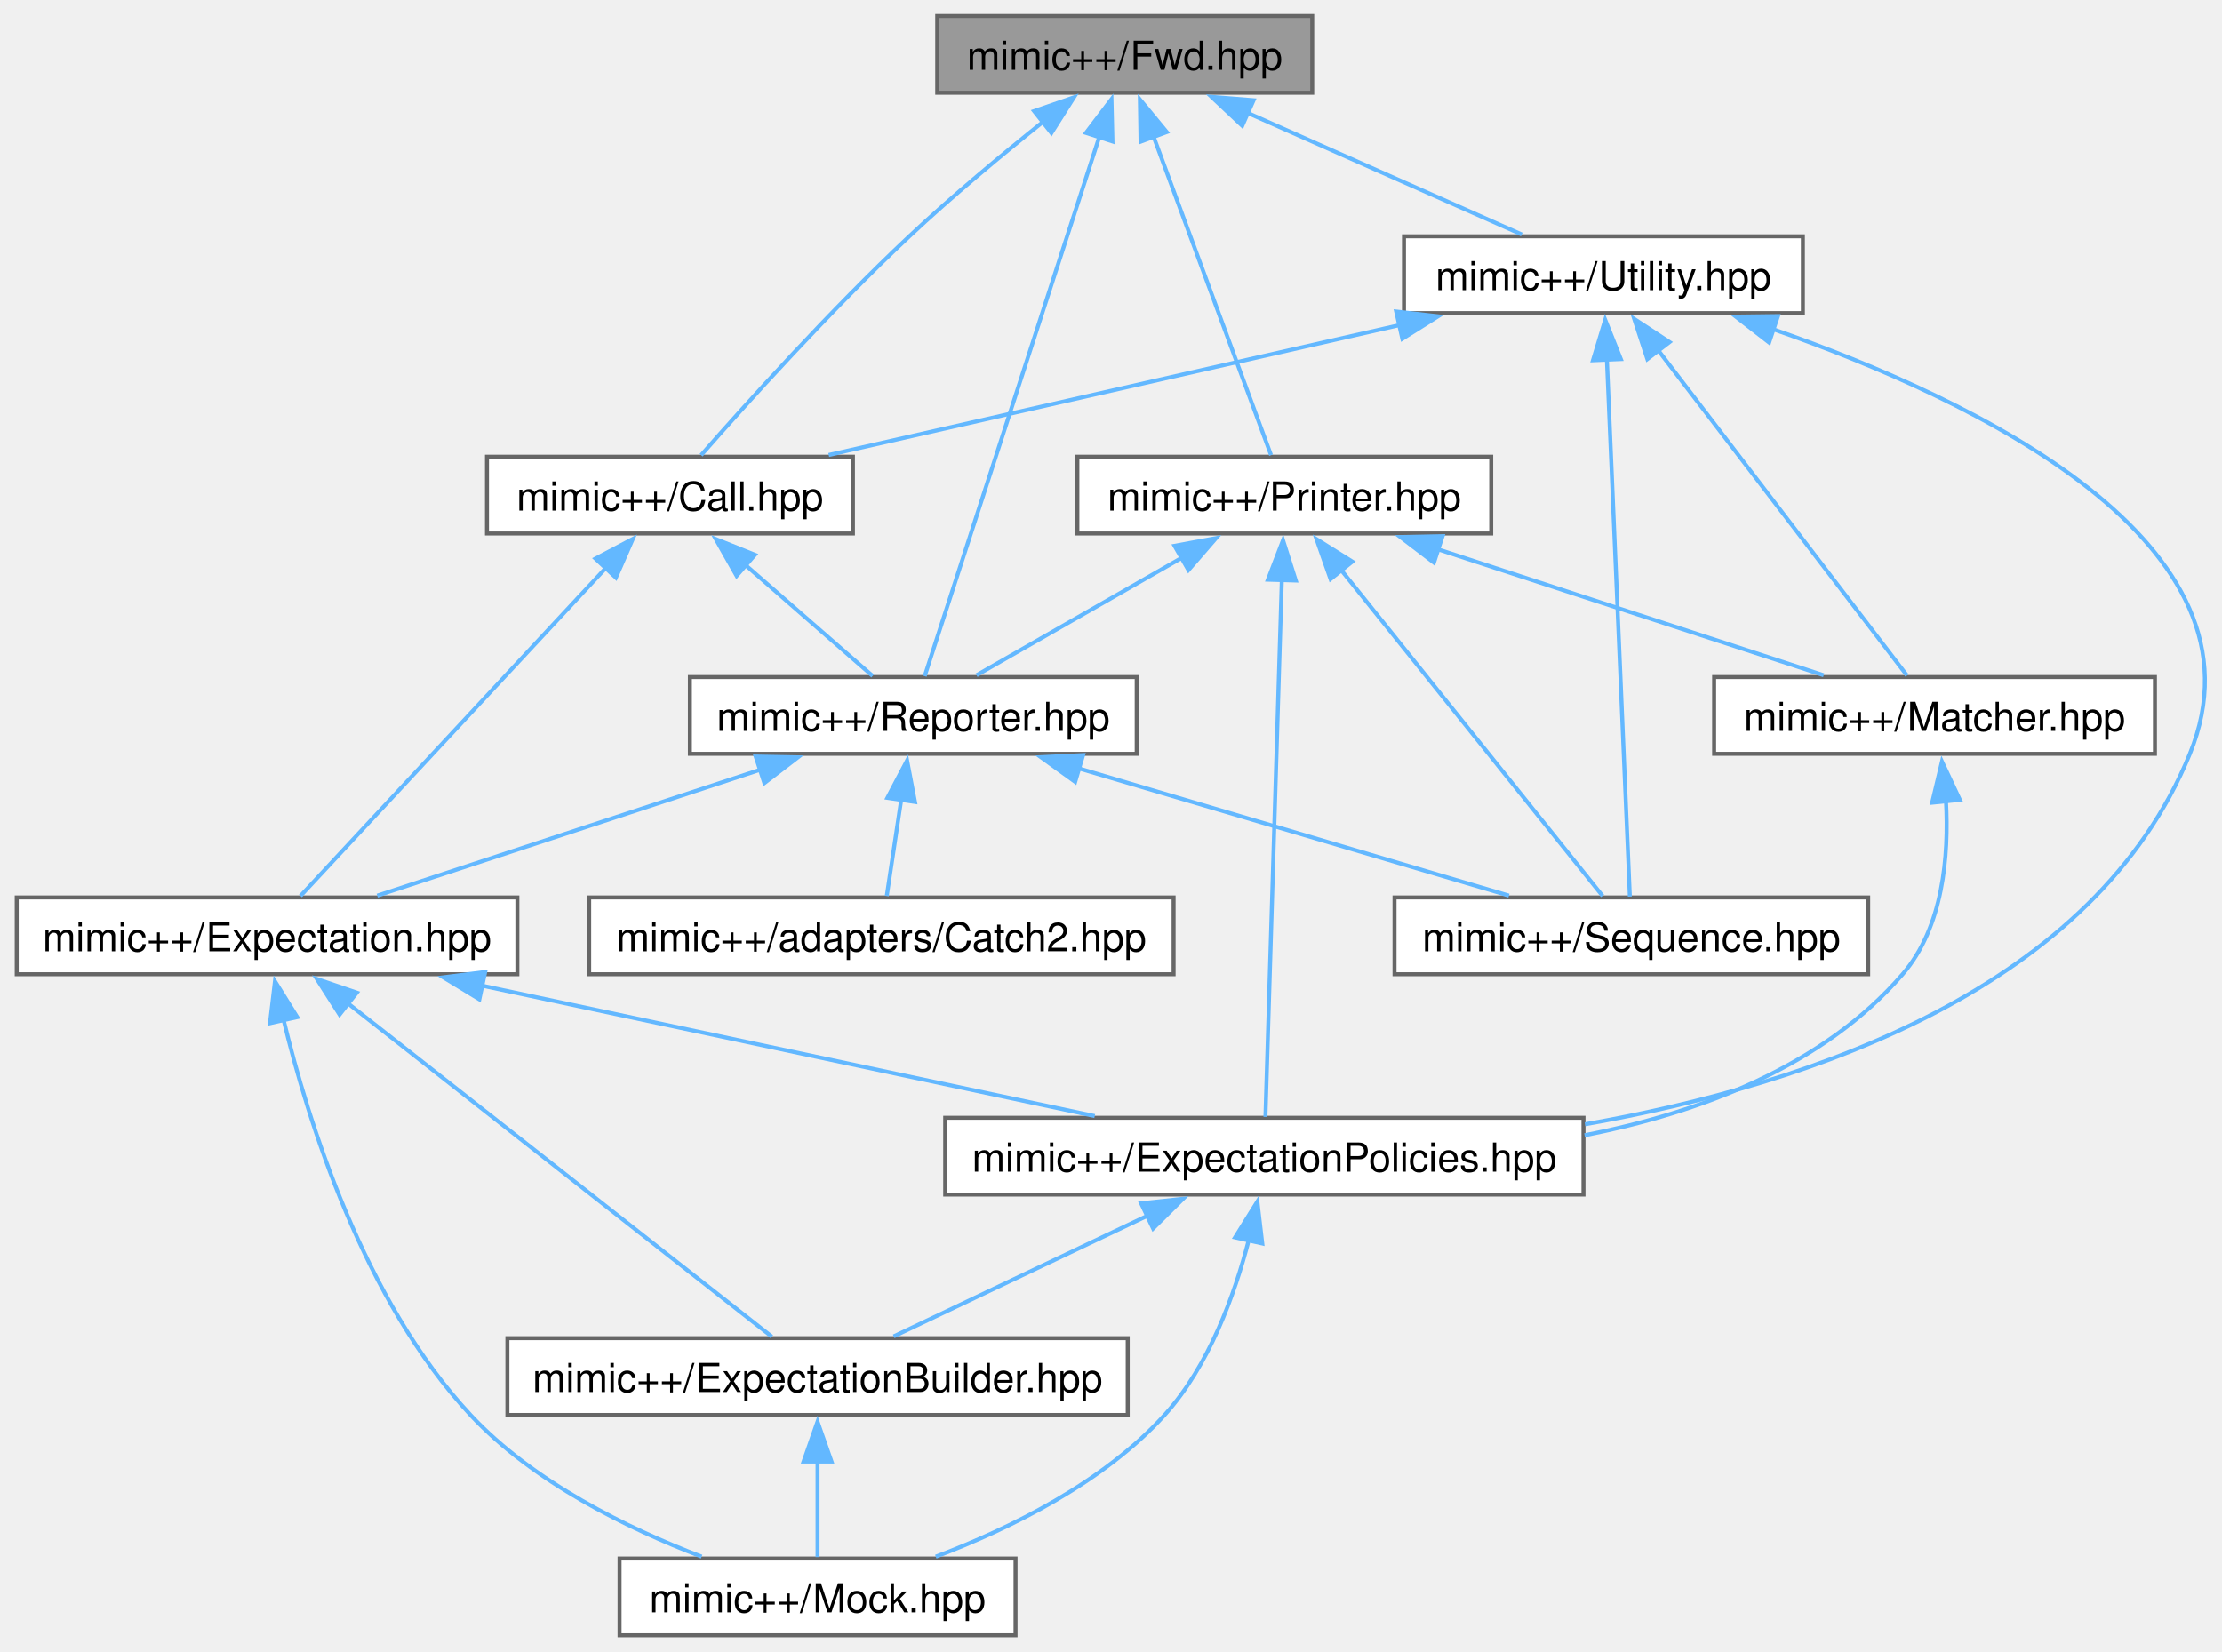
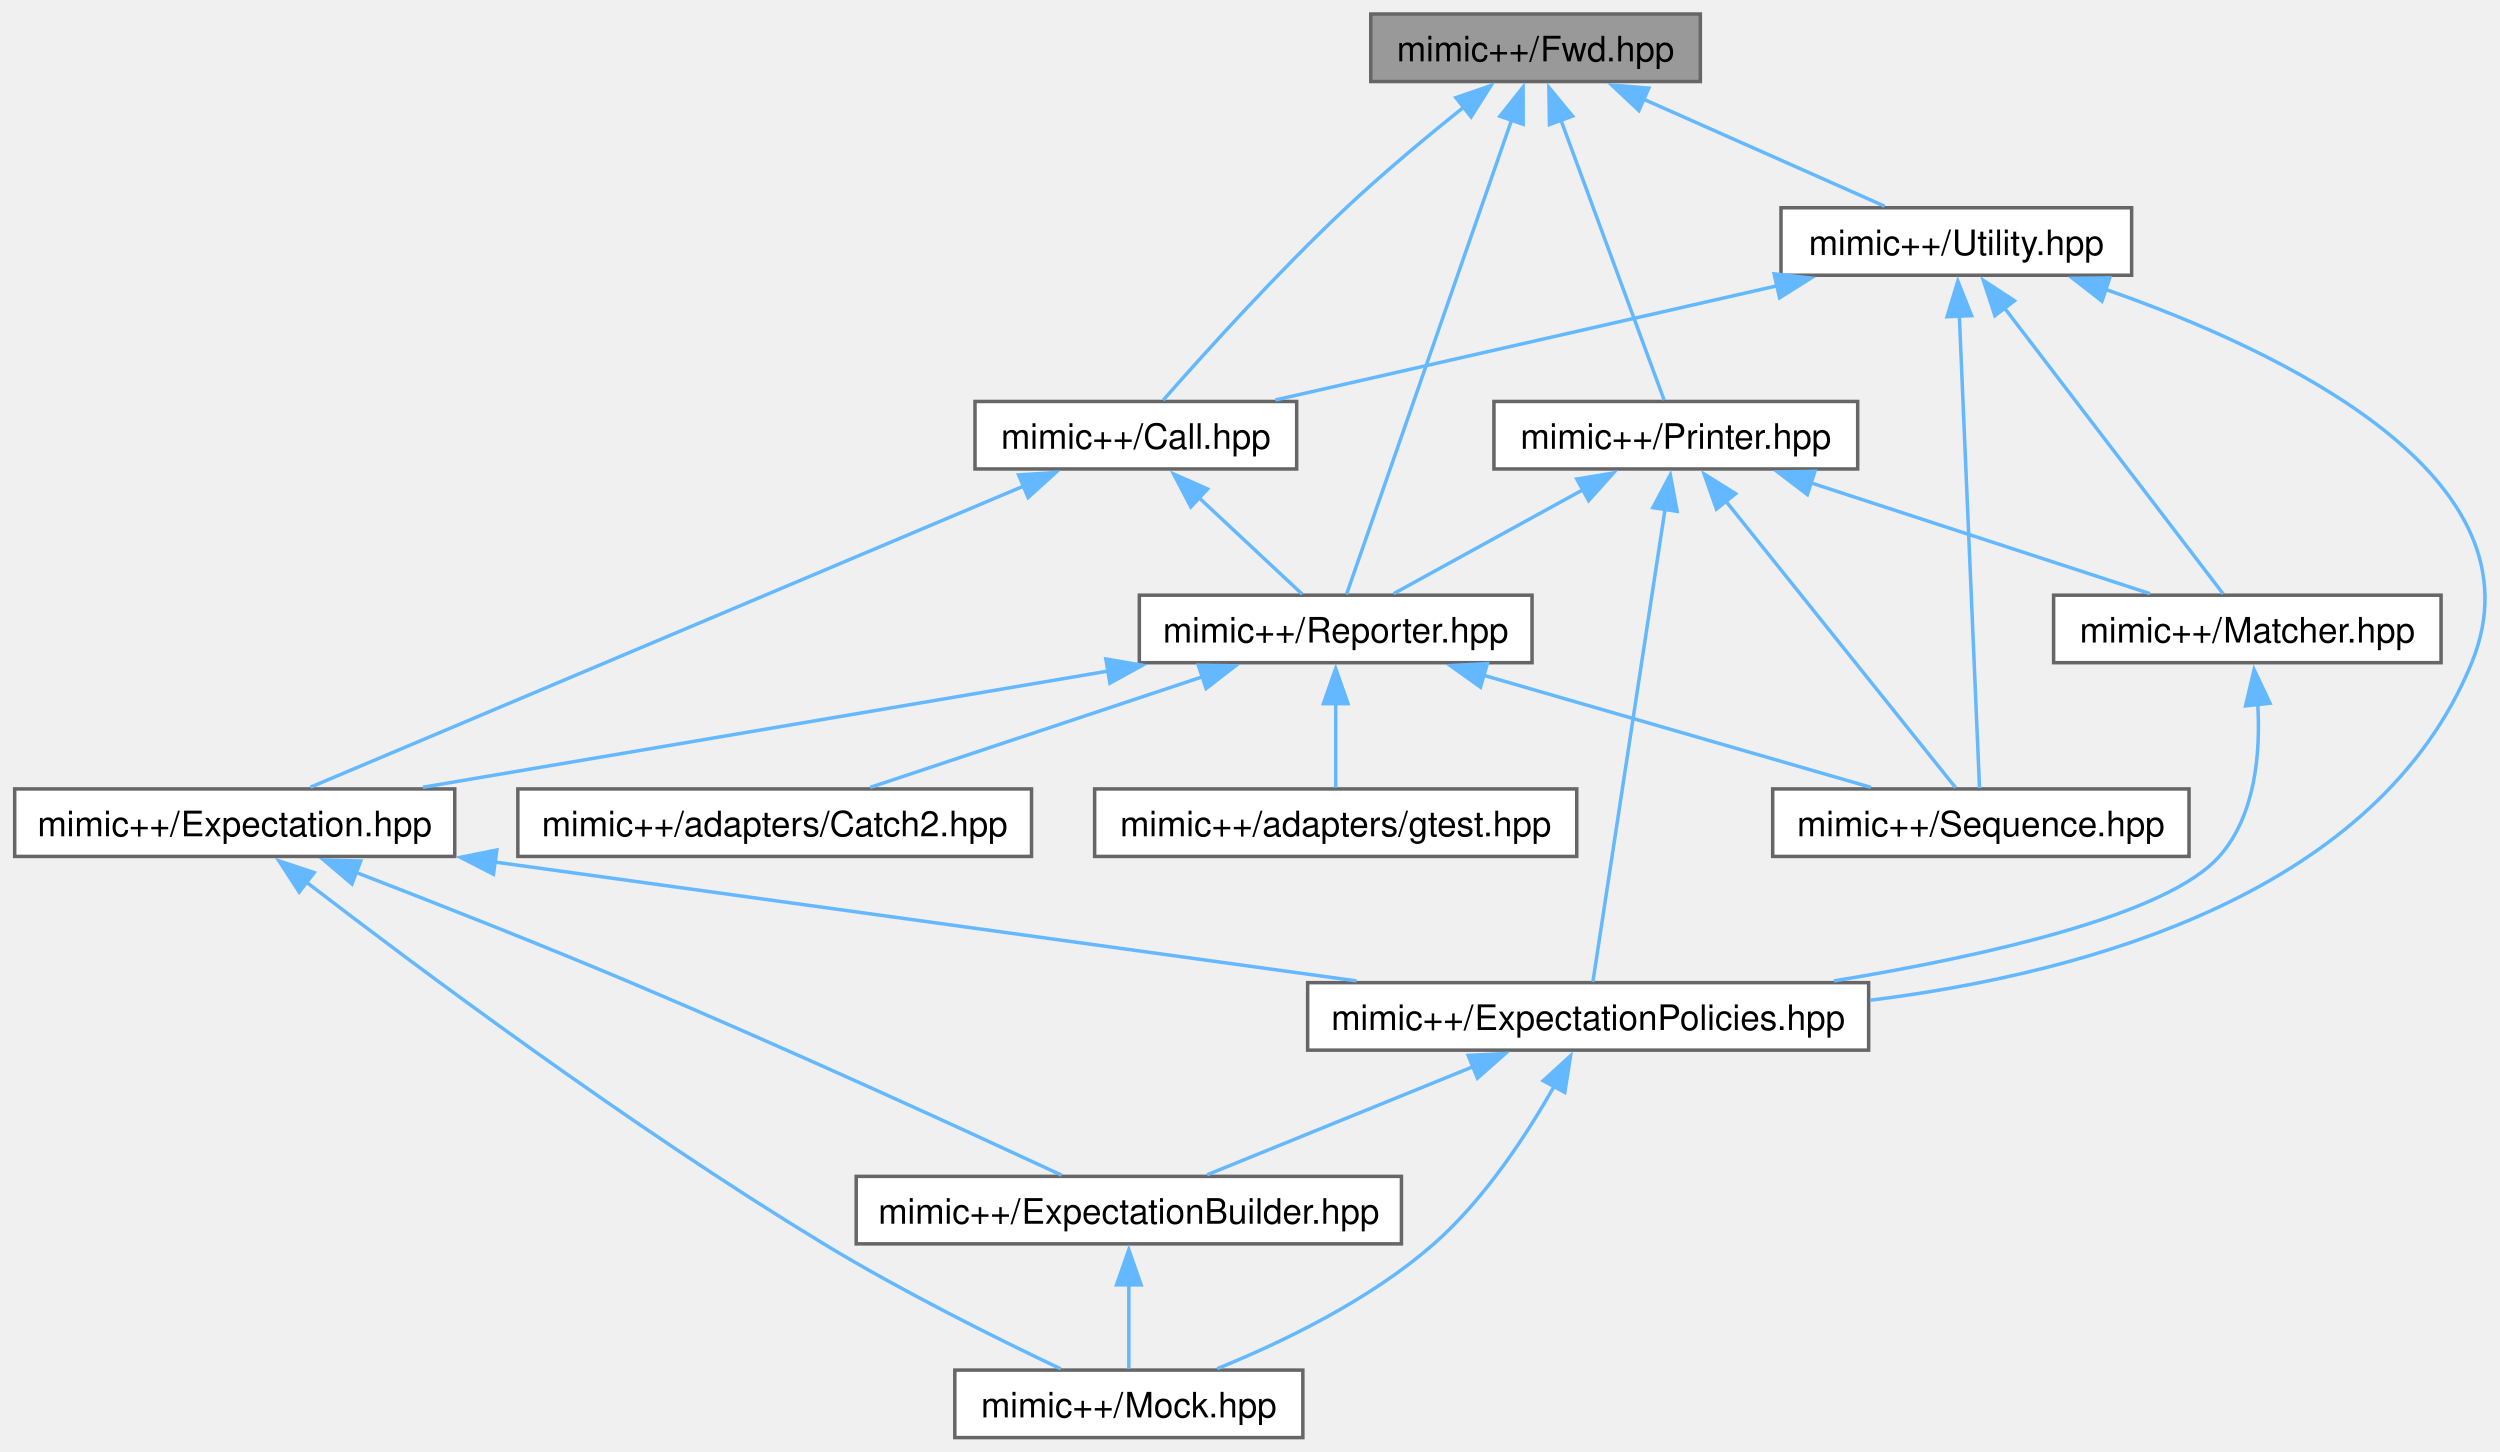
- <svg xmlns="http://www.w3.org/2000/svg" xmlns:xlink="http://www.w3.org/1999/xlink" width="557pt" height="414pt" viewBox="0.00 0.00 556.62 414.00">
+ <svg xmlns="http://www.w3.org/2000/svg" xmlns:xlink="http://www.w3.org/1999/xlink" width="713pt" height="414pt" viewBox="0.00 0.00 712.62 414.00">
  <g id="graph0" class="graph" transform="scale(1 1) rotate(0) translate(4 410)">
    <g id="Node000001" class="node">
      <g id="a_Node000001">
        <a xlink:title=" ">
-           <polygon fill="#999999" stroke="#666666" points="324.75,-406 230.75,-406 230.75,-386.75 324.75,-386.75 324.75,-406" />
-           <text text-anchor="middle" x="277.75" y="-392.5" font-family="Helvetica,sans-Serif" font-size="10.00">mimic++/Fwd.hpp</text>
+           <polygon fill="#999999" stroke="#666666" points="480.75,-406 386.75,-406 386.75,-386.75 480.75,-386.75 480.75,-406" />
+           <text text-anchor="middle" x="433.75" y="-392.5" font-family="Helvetica,sans-Serif" font-size="10.00">mimic++/Fwd.hpp</text>
        </a>
      </g>
    </g>
    <g id="Node000002" class="node">
      <g id="a_Node000002">
        <a xlink:href="../../dc/d44/_call_8hpp.html" target="_top" xlink:title=" ">
-           <polygon fill="white" stroke="#666666" points="209.62,-295.5 117.88,-295.5 117.88,-276.25 209.62,-276.25 209.62,-295.5" />
-           <text text-anchor="middle" x="163.75" y="-282" font-family="Helvetica,sans-Serif" font-size="10.00">mimic++/Call.hpp</text>
+           <polygon fill="white" stroke="#666666" points="365.62,-295.5 273.88,-295.5 273.88,-276.25 365.62,-276.25 365.62,-295.5" />
+           <text text-anchor="middle" x="319.75" y="-282" font-family="Helvetica,sans-Serif" font-size="10.00">mimic++/Call.hpp</text>
        </a>
      </g>
    </g>
    <g id="edge1_Node000001_Node000002" class="edge">
      <g id="a_edge1_Node000001_Node000002">
        <a xlink:title=" ">
-           <path fill="none" stroke="#63b8ff" d="M257.48,-379.63C247.12,-371.33 234.48,-360.82 223.75,-350.75 204,-332.22 182.71,-308.58 171.57,-295.89" />
-           <polygon fill="#63b8ff" stroke="#63b8ff" points="255.03,-382.15 265.04,-385.61 259.37,-376.66 255.03,-382.15" />
+           <path fill="none" stroke="#63b8ff" d="M413.48,-379.63C403.12,-371.33 390.48,-360.82 379.75,-350.75 360,-332.22 338.71,-308.58 327.57,-295.89" />
+           <polygon fill="#63b8ff" stroke="#63b8ff" points="411.03,-382.15 421.04,-385.61 415.37,-376.66 411.03,-382.15" />
        </a>
      </g>
    </g>
    <g id="Node000007" class="node">
      <g id="a_Node000007">
        <a xlink:href="../../da/dd9/_reporter_8hpp.html" target="_top" xlink:title=" ">
-           <polygon fill="white" stroke="#666666" points="280.75,-240.25 168.75,-240.25 168.75,-221 280.75,-221 280.75,-240.25" />
-           <text text-anchor="middle" x="224.75" y="-226.75" font-family="Helvetica,sans-Serif" font-size="10.00">mimic++/Reporter.hpp</text>
-         </a>
-       </g>
-     </g>
-     <g id="edge19_Node000001_Node000007" class="edge">
-       <g id="a_edge19_Node000001_Node000007">
-         <a xlink:title=" ">
-           <path fill="none" stroke="#63b8ff" d="M271.38,-375.69C259.83,-340 235.86,-265.96 227.61,-240.47" />
-           <polygon fill="#63b8ff" stroke="#63b8ff" points="268.03,-376.69 274.43,-385.13 274.68,-374.54 268.03,-376.69" />
-         </a>
-       </g>
-     </g>
-     <g id="Node000010" class="node">
-       <g id="a_Node000010">
+           <polygon fill="white" stroke="#666666" points="432.75,-240.25 320.75,-240.25 320.75,-221 432.75,-221 432.75,-240.25" />
+           <text text-anchor="middle" x="376.75" y="-226.75" font-family="Helvetica,sans-Serif" font-size="10.00">mimic++/Reporter.hpp</text>
+         </a>
+       </g>
+     </g>
+     <g id="edge20_Node000001_Node000007" class="edge">
+       <g id="a_edge20_Node000001_Node000007">
+         <a xlink:title=" ">
+           <path fill="none" stroke="#63b8ff" d="M427.06,-376.16C414.7,-340.65 388.74,-266.07 379.83,-240.47" />
+           <polygon fill="#63b8ff" stroke="#63b8ff" points="423.59,-376.85 430.19,-385.14 430.21,-374.55 423.59,-376.85" />
+         </a>
+       </g>
+     </g>
+     <g id="Node000011" class="node">
+       <g id="a_Node000011">
        <a xlink:href="../../da/dab/_printer_8hpp.html" target="_top" xlink:title=" ">
-           <polygon fill="white" stroke="#666666" points="369.62,-295.5 265.88,-295.5 265.88,-276.25 369.62,-276.25 369.62,-295.5" />
-           <text text-anchor="middle" x="317.75" y="-282" font-family="Helvetica,sans-Serif" font-size="10.00">mimic++/Printer.hpp</text>
-         </a>
-       </g>
-     </g>
-     <g id="edge13_Node000001_Node000010" class="edge">
-       <g id="a_edge13_Node000001_Node000010">
-         <a xlink:title=" ">
-           <path fill="none" stroke="#63b8ff" d="M284.89,-376.01C293.61,-352.37 307.98,-313.38 314.43,-295.88" />
-           <polygon fill="#63b8ff" stroke="#63b8ff" points="281.72,-374.48 281.55,-385.08 288.29,-376.9 281.72,-374.48" />
-         </a>
-       </g>
-     </g>
-     <g id="Node000012" class="node">
-       <g id="a_Node000012">
+           <polygon fill="white" stroke="#666666" points="525.62,-295.5 421.88,-295.5 421.88,-276.25 525.62,-276.25 525.62,-295.5" />
+           <text text-anchor="middle" x="473.75" y="-282" font-family="Helvetica,sans-Serif" font-size="10.00">mimic++/Printer.hpp</text>
+         </a>
+       </g>
+     </g>
+     <g id="edge14_Node000001_Node000011" class="edge">
+       <g id="a_edge14_Node000001_Node000011">
+         <a xlink:title=" ">
+           <path fill="none" stroke="#63b8ff" d="M440.89,-376.01C449.61,-352.37 463.98,-313.38 470.43,-295.88" />
+           <polygon fill="#63b8ff" stroke="#63b8ff" points="437.72,-374.48 437.55,-385.08 444.29,-376.9 437.72,-374.48" />
+         </a>
+       </g>
+     </g>
+     <g id="Node000013" class="node">
+       <g id="a_Node000013">
        <a xlink:href="../../d4/d2c/_utility_8hpp.html" target="_top" xlink:title=" ">
-           <polygon fill="white" stroke="#666666" points="447.75,-350.75 347.75,-350.75 347.75,-331.5 447.75,-331.5 447.75,-350.75" />
-           <text text-anchor="middle" x="397.75" y="-337.25" font-family="Helvetica,sans-Serif" font-size="10.00">mimic++/Utility.hpp</text>
-         </a>
-       </g>
-     </g>
-     <g id="edge20_Node000001_Node000012" class="edge">
-       <g id="a_edge20_Node000001_Node000012">
-         <a xlink:title=" ">
-           <path fill="none" stroke="#63b8ff" d="M308.41,-381.77C330.02,-372.18 358.38,-359.59 377.29,-351.2" />
-           <polygon fill="#63b8ff" stroke="#63b8ff" points="307.21,-378.47 299.49,-385.73 310.05,-384.87 307.21,-378.47" />
+           <polygon fill="white" stroke="#666666" points="603.75,-350.75 503.75,-350.75 503.75,-331.5 603.75,-331.5 603.75,-350.75" />
+           <text text-anchor="middle" x="553.75" y="-337.25" font-family="Helvetica,sans-Serif" font-size="10.00">mimic++/Utility.hpp</text>
+         </a>
+       </g>
+     </g>
+     <g id="edge21_Node000001_Node000013" class="edge">
+       <g id="a_edge21_Node000001_Node000013">
+         <a xlink:title=" ">
+           <path fill="none" stroke="#63b8ff" d="M464.41,-381.77C486.02,-372.18 514.38,-359.59 533.29,-351.2" />
+           <polygon fill="#63b8ff" stroke="#63b8ff" points="463.21,-378.47 455.49,-385.73 466.05,-384.87 463.21,-378.47" />
        </a>
      </g>
    </g>
    <g id="Node000003" class="node">
      <g id="a_Node000003">
        <a xlink:href="../../d5/d8a/_expectation_8hpp.html" target="_top" xlink:title=" ">
          <polygon fill="white" stroke="#666666" points="125.5,-185 0,-185 0,-165.75 125.5,-165.75 125.5,-185" />
          <text text-anchor="middle" x="62.75" y="-171.5" font-family="Helvetica,sans-Serif" font-size="10.00">mimic++/Expectation.hpp</text>
        </a>
      </g>
    </g>
    <g id="edge2_Node000002_Node000003" class="edge">
      <g id="a_edge2_Node000002_Node000003">
        <a xlink:title=" ">
-           <path fill="none" stroke="#63b8ff" d="M147.78,-267.72C126.05,-244.38 87.95,-203.44 71.13,-185.38" />
-           <polygon fill="#63b8ff" stroke="#63b8ff" points="145.08,-269.95 154.45,-274.89 150.2,-265.18 145.08,-269.95" />
+           <path fill="none" stroke="#63b8ff" d="M287.77,-271.38C234.66,-248.95 129.61,-204.6 84.34,-185.49" />
+           <polygon fill="#63b8ff" stroke="#63b8ff" points="286.31,-274.56 296.89,-275.22 289.03,-268.11 286.31,-274.56" />
        </a>
      </g>
    </g>
    <g id="edge9_Node000002_Node000007" class="edge">
      <g id="a_edge9_Node000002_Node000007">
        <a xlink:title=" ">
-           <path fill="none" stroke="#63b8ff" d="M182.64,-268.39C193.17,-259.19 205.87,-248.1 214.56,-240.52" />
-           <polygon fill="#63b8ff" stroke="#63b8ff" points="180.47,-265.63 175.24,-274.85 185.07,-270.91 180.47,-265.63" />
+           <path fill="none" stroke="#63b8ff" d="M337.7,-268.11C347.48,-258.97 359.19,-248.03 367.22,-240.52" />
+           <polygon fill="#63b8ff" stroke="#63b8ff" points="335.44,-265.42 330.53,-274.81 340.22,-270.54 335.44,-265.42" />
        </a>
      </g>
    </g>
    <g id="Node000004" class="node">
      <g id="a_Node000004">
        <a xlink:href="../../d2/d4f/_expectation_builder_8hpp.html" target="_top" xlink:title=" ">
-           <polygon fill="white" stroke="#666666" points="278.5,-74.5 123,-74.5 123,-55.25 278.5,-55.25 278.5,-74.5" />
-           <text text-anchor="middle" x="200.75" y="-61" font-family="Helvetica,sans-Serif" font-size="10.00">mimic++/ExpectationBuilder.hpp</text>
+           <polygon fill="white" stroke="#666666" points="395.5,-74.5 240,-74.5 240,-55.25 395.5,-55.25 395.5,-74.5" />
+           <text text-anchor="middle" x="317.75" y="-61" font-family="Helvetica,sans-Serif" font-size="10.00">mimic++/ExpectationBuilder.hpp</text>
        </a>
      </g>
    </g>
    <g id="edge3_Node000003_Node000004" class="edge">
      <g id="a_edge3_Node000003_Node000004">
        <a xlink:title=" ">
-           <path fill="none" stroke="#63b8ff" d="M83.01,-158.45C112.4,-135.34 165.92,-93.26 189.3,-74.88" />
-           <polygon fill="#63b8ff" stroke="#63b8ff" points="80.93,-155.63 75.23,-164.56 85.26,-161.13 80.93,-155.63" />
+           <path fill="none" stroke="#63b8ff" d="M97.38,-161.18C119.83,-152.51 149.65,-140.77 175.75,-129.75 220.08,-111.04 271.41,-87.47 298.58,-74.84" />
+           <polygon fill="#63b8ff" stroke="#63b8ff" points="96.18,-157.89 88.1,-164.75 98.69,-164.43 96.18,-157.89" />
        </a>
      </g>
    </g>
    <g id="Node000005" class="node">
      <g id="a_Node000005">
        <a xlink:href="../../d5/dc5/_mock_8hpp.html" target="_top" xlink:title=" ">
-           <polygon fill="white" stroke="#666666" points="250.38,-19.25 151.12,-19.25 151.12,0 250.38,0 250.38,-19.25" />
-           <text text-anchor="middle" x="200.75" y="-5.75" font-family="Helvetica,sans-Serif" font-size="10.00">mimic++/Mock.hpp</text>
+           <polygon fill="white" stroke="#666666" points="367.38,-19.25 268.12,-19.25 268.12,0 367.38,0 367.38,-19.25" />
+           <text text-anchor="middle" x="317.75" y="-5.75" font-family="Helvetica,sans-Serif" font-size="10.00">mimic++/Mock.hpp</text>
        </a>
      </g>
    </g>
    <g id="edge8_Node000003_Node000005" class="edge">
      <g id="a_edge8_Node000003_Node000005">
        <a xlink:title=" ">
-           <path fill="none" stroke="#63b8ff" d="M66.83,-154.55C73.01,-128.85 86.98,-83.95 113.75,-55.25 129.5,-38.37 153.07,-26.83 171.7,-19.72" />
-           <polygon fill="#63b8ff" stroke="#63b8ff" points="63.48,-153.47 64.73,-163.99 70.32,-154.99 63.48,-153.47" />
+           <path fill="none" stroke="#63b8ff" d="M83.12,-158.48C114.1,-134.66 175.31,-88.89 230.75,-55.25 253.24,-41.6 280.39,-28.12 298.31,-19.61" />
+           <polygon fill="#63b8ff" stroke="#63b8ff" points="81.14,-155.59 75.37,-164.48 85.42,-161.13 81.14,-155.59" />
        </a>
      </g>
    </g>
    <g id="Node000006" class="node">
      <g id="a_Node000006">
        <a xlink:href="../../d8/de5/_expectation_policies_8hpp.html" target="_top" xlink:title=" ">
-           <polygon fill="white" stroke="#666666" points="392.75,-129.75 232.75,-129.75 232.75,-110.5 392.75,-110.5 392.75,-129.75" />
-           <text text-anchor="middle" x="312.75" y="-116.25" font-family="Helvetica,sans-Serif" font-size="10.00">mimic++/ExpectationPolicies.hpp</text>
+           <polygon fill="white" stroke="#666666" points="528.75,-129.75 368.75,-129.75 368.75,-110.5 528.75,-110.5 528.75,-129.75" />
+           <text text-anchor="middle" x="448.75" y="-116.25" font-family="Helvetica,sans-Serif" font-size="10.00">mimic++/ExpectationPolicies.hpp</text>
        </a>
      </g>
    </g>
    <g id="edge5_Node000003_Node000006" class="edge">
      <g id="a_edge5_Node000003_Node000006">
        <a xlink:title=" ">
-           <path fill="none" stroke="#63b8ff" d="M116.69,-162.88C162.68,-153.09 227.87,-139.2 270.23,-130.18" />
-           <polygon fill="#63b8ff" stroke="#63b8ff" points="115.97,-159.46 106.92,-164.97 117.43,-166.31 115.97,-159.46" />
+           <path fill="none" stroke="#63b8ff" d="M136.73,-164.17C207.84,-154.36 314.32,-139.67 382.67,-130.24" />
+           <polygon fill="#63b8ff" stroke="#63b8ff" points="136.55,-160.66 127.13,-165.49 137.51,-167.59 136.55,-160.66" />
        </a>
      </g>
    </g>
    <g id="edge4_Node000004_Node000005" class="edge">
      <g id="a_edge4_Node000004_Node000005">
        <a xlink:title=" ">
-           <path fill="none" stroke="#63b8ff" d="M200.75,-43.63C200.75,-35.34 200.75,-26.17 200.75,-19.61" />
-           <polygon fill="#63b8ff" stroke="#63b8ff" points="197.25,-43.57 200.75,-53.57 204.25,-43.57 197.25,-43.57" />
+           <path fill="none" stroke="#63b8ff" d="M317.75,-43.63C317.75,-35.34 317.75,-26.17 317.75,-19.61" />
+           <polygon fill="#63b8ff" stroke="#63b8ff" points="314.25,-43.57 317.75,-53.57 321.25,-43.57 314.25,-43.57" />
        </a>
      </g>
    </g>
    <g id="edge6_Node000006_Node000004" class="edge">
      <g id="a_edge6_Node000006_Node000004">
        <a xlink:title=" ">
-           <path fill="none" stroke="#63b8ff" d="M283.58,-105.26C263.48,-95.7 237.33,-83.27 219.84,-74.95" />
-           <polygon fill="#63b8ff" stroke="#63b8ff" points="281.85,-108.31 292.38,-109.44 284.86,-101.99 281.85,-108.31" />
+           <path fill="none" stroke="#63b8ff" d="M415.93,-105.78C392.25,-96.16 360.91,-83.42 340.08,-74.95" />
+           <polygon fill="#63b8ff" stroke="#63b8ff" points="414.54,-109 425.13,-109.52 417.18,-102.51 414.54,-109" />
        </a>
      </g>
    </g>
    <g id="edge7_Node000006_Node000005" class="edge">
      <g id="a_edge7_Node000006_Node000005">
        <a xlink:title=" ">
-           <path fill="none" stroke="#63b8ff" d="M308.84,-99.09C305.3,-85.39 298.88,-67.56 287.75,-55.25 272.38,-38.25 249.03,-26.77 230.39,-19.71" />
-           <polygon fill="#63b8ff" stroke="#63b8ff" points="305.4,-99.76 311,-108.75 312.23,-98.23 305.4,-99.76" />
+           <path fill="none" stroke="#63b8ff" d="M439.16,-100.38C431.35,-86.56 419.28,-68.01 404.75,-55.25 386.51,-39.23 361.5,-27.18 342.98,-19.67" />
+           <polygon fill="#63b8ff" stroke="#63b8ff" points="435.93,-101.77 443.74,-108.92 442.09,-98.45 435.93,-101.77" />
        </a>
      </g>
    </g>
    <g id="edge10_Node000007_Node000003" class="edge">
      <g id="a_edge10_Node000007_Node000003">
        <a xlink:title=" ">
-           <path fill="none" stroke="#63b8ff" d="M186.52,-217.06C156.99,-207.35 116.83,-194.15 90.37,-185.45" />
-           <polygon fill="#63b8ff" stroke="#63b8ff" points="185.24,-220.32 195.83,-220.12 187.42,-213.67 185.24,-220.32" />
+           <path fill="none" stroke="#63b8ff" d="M311.93,-218.63C254.14,-208.83 170.54,-194.65 116.41,-185.48" />
+           <polygon fill="#63b8ff" stroke="#63b8ff" points="311.19,-222.06 321.64,-220.28 312.36,-215.16 311.19,-222.06" />
        </a>
      </g>
    </g>
    <g id="Node000008" class="node">
      <g id="a_Node000008">
        <a xlink:href="../../d8/de4/_sequence_8hpp.html" target="_top" xlink:title=" ">
-           <polygon fill="white" stroke="#666666" points="464.12,-185 345.38,-185 345.38,-165.75 464.12,-165.75 464.12,-185" />
-           <text text-anchor="middle" x="404.75" y="-171.5" font-family="Helvetica,sans-Serif" font-size="10.00">mimic++/Sequence.hpp</text>
+           <polygon fill="white" stroke="#666666" points="620.12,-185 501.38,-185 501.38,-165.75 620.12,-165.75 620.12,-185" />
+           <text text-anchor="middle" x="560.75" y="-171.5" font-family="Helvetica,sans-Serif" font-size="10.00">mimic++/Sequence.hpp</text>
        </a>
      </g>
    </g>
    <g id="edge11_Node000007_Node000008" class="edge">
      <g id="a_edge11_Node000007_Node000008">
        <a xlink:title=" ">
-           <path fill="none" stroke="#63b8ff" d="M265.93,-217.44C298.85,-207.7 344.28,-194.27 374.07,-185.45" />
-           <polygon fill="#63b8ff" stroke="#63b8ff" points="265.33,-213.97 256.74,-220.16 267.32,-220.68 265.33,-213.97" />
+           <path fill="none" stroke="#63b8ff" d="M418.85,-217.44C452.5,-207.7 498.93,-194.27 529.38,-185.45" />
+           <polygon fill="#63b8ff" stroke="#63b8ff" points="418.05,-214.03 409.42,-220.17 420,-220.75 418.05,-214.03" />
        </a>
      </g>
    </g>
    <g id="Node000009" class="node">
      <g id="a_Node000009">
        <a xlink:href="../../d3/d04/_catch2_8hpp.html" target="_top" xlink:title=" ">
          <polygon fill="white" stroke="#666666" points="290,-185 143.5,-185 143.5,-165.75 290,-165.75 290,-185" />
          <text text-anchor="middle" x="216.75" y="-171.5" font-family="Helvetica,sans-Serif" font-size="10.00">mimic++/adapters/Catch2.hpp</text>
        </a>
      </g>
    </g>
    <g id="edge12_Node000007_Node000009" class="edge">
      <g id="a_edge12_Node000007_Node000009">
        <a xlink:title=" ">
-           <path fill="none" stroke="#63b8ff" d="M221.75,-209.67C220.5,-201.3 219.1,-192 218.1,-185.36" />
-           <polygon fill="#63b8ff" stroke="#63b8ff" points="218.26,-209.97 223.2,-219.34 225.18,-208.93 218.26,-209.97" />
-         </a>
-       </g>
-     </g>
-     <g id="edge14_Node000010_Node000006" class="edge">
-       <g id="a_edge14_Node000010_Node000006">
-         <a xlink:title=" ">
-           <path fill="none" stroke="#63b8ff" d="M317.13,-264.72C316.04,-228.86 313.8,-155.35 313.02,-129.97" />
-           <polygon fill="#63b8ff" stroke="#63b8ff" points="313.63,-264.67 317.43,-274.56 320.63,-264.46 313.63,-264.67" />
-         </a>
-       </g>
-     </g>
-     <g id="edge17_Node000010_Node000007" class="edge">
-       <g id="a_edge17_Node000010_Node000007">
-         <a xlink:title=" ">
-           <path fill="none" stroke="#63b8ff" d="M292.37,-270.34C275.84,-260.88 254.79,-248.83 240.6,-240.7" />
-           <polygon fill="#63b8ff" stroke="#63b8ff" points="290.24,-273.16 300.66,-275.09 293.72,-267.08 290.24,-273.16" />
-         </a>
-       </g>
-     </g>
-     <g id="edge18_Node000010_Node000008" class="edge">
-       <g id="a_edge18_Node000010_Node000008">
-         <a xlink:title=" ">
-           <path fill="none" stroke="#63b8ff" d="M332,-267.1C350.8,-243.66 383.17,-203.28 397.53,-185.38" />
-           <polygon fill="#63b8ff" stroke="#63b8ff" points="329.34,-264.82 325.82,-274.82 334.8,-269.2 329.34,-264.82" />
-         </a>
-       </g>
-     </g>
-     <g id="Node000011" class="node">
-       <g id="a_Node000011">
+           <path fill="none" stroke="#63b8ff" d="M338.99,-217.06C309.83,-207.35 270.16,-194.15 244.02,-185.45" />
+           <polygon fill="#63b8ff" stroke="#63b8ff" points="337.58,-220.28 348.17,-220.11 339.79,-213.64 337.58,-220.28" />
+         </a>
+       </g>
+     </g>
+     <g id="Node000010" class="node">
+       <g id="a_Node000010">
+         <a xlink:href="../../d5/db1/gtest_8hpp.html" target="_top" xlink:title=" ">
+           <polygon fill="white" stroke="#666666" points="445.5,-185 308,-185 308,-165.75 445.5,-165.75 445.5,-185" />
+           <text text-anchor="middle" x="376.75" y="-171.5" font-family="Helvetica,sans-Serif" font-size="10.00">mimic++/adapters/gtest.hpp</text>
+         </a>
+       </g>
+     </g>
+     <g id="edge13_Node000007_Node000010" class="edge">
+       <g id="a_edge13_Node000007_Node000010">
+         <a xlink:title=" ">
+           <path fill="none" stroke="#63b8ff" d="M376.75,-209.38C376.75,-201.09 376.75,-191.92 376.75,-185.36" />
+           <polygon fill="#63b8ff" stroke="#63b8ff" points="373.25,-209.32 376.75,-219.32 380.25,-209.32 373.25,-209.32" />
+         </a>
+       </g>
+     </g>
+     <g id="edge15_Node000011_Node000006" class="edge">
+       <g id="a_edge15_Node000011_Node000006">
+         <a xlink:title=" ">
+           <path fill="none" stroke="#63b8ff" d="M470.67,-264.72C465.2,-228.86 453.98,-155.35 450.1,-129.97" />
+           <polygon fill="#63b8ff" stroke="#63b8ff" points="467.21,-265.22 472.18,-274.57 474.13,-264.16 467.21,-265.22" />
+         </a>
+       </g>
+     </g>
+     <g id="edge18_Node000011_Node000007" class="edge">
+       <g id="a_edge18_Node000011_Node000007">
+         <a xlink:title=" ">
+           <path fill="none" stroke="#63b8ff" d="M447.28,-270.34C430.04,-260.88 408.08,-248.83 393.29,-240.7" />
+           <polygon fill="#63b8ff" stroke="#63b8ff" points="445.52,-273.37 455.97,-275.11 448.89,-267.23 445.52,-273.37" />
+         </a>
+       </g>
+     </g>
+     <g id="edge19_Node000011_Node000008" class="edge">
+       <g id="a_edge19_Node000011_Node000008">
+         <a xlink:title=" ">
+           <path fill="none" stroke="#63b8ff" d="M488,-267.1C506.8,-243.66 539.17,-203.28 553.53,-185.38" />
+           <polygon fill="#63b8ff" stroke="#63b8ff" points="485.34,-264.82 481.82,-274.82 490.8,-269.2 485.34,-264.82" />
+         </a>
+       </g>
+     </g>
+     <g id="Node000012" class="node">
+       <g id="a_Node000012">
        <a xlink:href="../../dd/d50/_matcher_8hpp.html" target="_top" xlink:title=" ">
-           <polygon fill="white" stroke="#666666" points="536,-240.25 425.5,-240.25 425.5,-221 536,-221 536,-240.25" />
-           <text text-anchor="middle" x="480.75" y="-226.75" font-family="Helvetica,sans-Serif" font-size="10.00">mimic++/Matcher.hpp</text>
-         </a>
-       </g>
-     </g>
-     <g id="edge15_Node000010_Node000011" class="edge">
-       <g id="a_edge15_Node000010_Node000011">
-         <a xlink:title=" ">
-           <path fill="none" stroke="#63b8ff" d="M356.21,-272.31C385.93,-262.6 426.34,-249.4 452.96,-240.7" />
-           <polygon fill="#63b8ff" stroke="#63b8ff" points="355.26,-268.94 346.84,-275.37 357.43,-275.59 355.26,-268.94" />
-         </a>
-       </g>
-     </g>
-     <g id="edge16_Node000011_Node000006" class="edge">
-       <g id="a_edge16_Node000011_Node000006">
-         <a xlink:title=" ">
-           <path fill="none" stroke="#63b8ff" d="M483.62,-209.27C484.39,-195.42 482.92,-177.54 472.75,-165.75 452.88,-142.71 422.21,-131.08 393.02,-125.37" />
-           <polygon fill="#63b8ff" stroke="#63b8ff" points="480.15,-208.75 482.62,-219.05 487.12,-209.46 480.15,-208.75" />
-         </a>
-       </g>
-     </g>
-     <g id="edge21_Node000012_Node000002" class="edge">
-       <g id="a_edge21_Node000012_Node000002">
-         <a xlink:title=" ">
-           <path fill="none" stroke="#63b8ff" d="M346.71,-328.51C303.7,-318.72 243.03,-304.92 203.55,-295.93" />
-           <polygon fill="#63b8ff" stroke="#63b8ff" points="345.79,-331.89 356.31,-330.7 347.34,-325.06 345.79,-331.89" />
-         </a>
-       </g>
-     </g>
-     <g id="edge22_Node000012_Node000006" class="edge">
-       <g id="a_edge22_Node000012_Node000006">
-         <a xlink:title=" ">
-           <path fill="none" stroke="#63b8ff" d="M440.19,-327.5C490.87,-309.84 566.29,-273.85 544.75,-221 520.88,-162.42 450.25,-138.15 393.13,-128.12" />
-           <polygon fill="#63b8ff" stroke="#63b8ff" points="439.29,-324.12 430.92,-330.62 441.51,-330.75 439.29,-324.12" />
-         </a>
-       </g>
-     </g>
-     <g id="edge24_Node000012_Node000008" class="edge">
-       <g id="a_edge24_Node000012_Node000008">
-         <a xlink:title=" ">
-           <path fill="none" stroke="#63b8ff" d="M398.61,-319.97C400.14,-284.11 403.29,-210.6 404.37,-185.22" />
-           <polygon fill="#63b8ff" stroke="#63b8ff" points="395.12,-319.67 398.19,-329.81 402.11,-319.97 395.12,-319.67" />
-         </a>
-       </g>
-     </g>
-     <g id="edge23_Node000012_Node000011" class="edge">
-       <g id="a_edge23_Node000012_Node000011">
-         <a xlink:title=" ">
-           <path fill="none" stroke="#63b8ff" d="M411.35,-322.35C429.28,-298.91 460.17,-258.53 473.86,-240.63" />
-           <polygon fill="#63b8ff" stroke="#63b8ff" points="408.76,-319.97 405.46,-330.04 414.32,-324.23 408.76,-319.97" />
+           <polygon fill="white" stroke="#666666" points="692,-240.25 581.5,-240.25 581.5,-221 692,-221 692,-240.25" />
+           <text text-anchor="middle" x="636.75" y="-226.75" font-family="Helvetica,sans-Serif" font-size="10.00">mimic++/Matcher.hpp</text>
+         </a>
+       </g>
+     </g>
+     <g id="edge16_Node000011_Node000012" class="edge">
+       <g id="a_edge16_Node000011_Node000012">
+         <a xlink:title=" ">
+           <path fill="none" stroke="#63b8ff" d="M512.21,-272.31C541.93,-262.6 582.34,-249.4 608.96,-240.7" />
+           <polygon fill="#63b8ff" stroke="#63b8ff" points="511.26,-268.94 502.84,-275.37 513.43,-275.59 511.26,-268.94" />
+         </a>
+       </g>
+     </g>
+     <g id="edge17_Node000012_Node000006" class="edge">
+       <g id="a_edge17_Node000012_Node000006">
+         <a xlink:title=" ">
+           <path fill="none" stroke="#63b8ff" d="M639.72,-209.18C640.54,-195.29 639.09,-177.39 628.75,-165.75 614,-149.14 562.85,-137.47 518.82,-130.24" />
+           <polygon fill="#63b8ff" stroke="#63b8ff" points="636.25,-208.69 638.68,-219.01 643.21,-209.43 636.25,-208.69" />
+         </a>
+       </g>
+     </g>
+     <g id="edge22_Node000013_Node000002" class="edge">
+       <g id="a_edge22_Node000013_Node000002">
+         <a xlink:title=" ">
+           <path fill="none" stroke="#63b8ff" d="M502.71,-328.51C459.7,-318.72 399.03,-304.92 359.55,-295.93" />
+           <polygon fill="#63b8ff" stroke="#63b8ff" points="501.79,-331.89 512.31,-330.7 503.34,-325.06 501.79,-331.89" />
+         </a>
+       </g>
+     </g>
+     <g id="edge23_Node000013_Node000006" class="edge">
+       <g id="a_edge23_Node000013_Node000006">
+         <a xlink:title=" ">
+           <path fill="none" stroke="#63b8ff" d="M596.19,-327.5C646.87,-309.84 722.29,-273.85 700.75,-221 674.15,-155.74 592.44,-132.65 529.2,-124.73" />
+           <polygon fill="#63b8ff" stroke="#63b8ff" points="595.29,-324.12 586.92,-330.62 597.51,-330.75 595.29,-324.12" />
+         </a>
+       </g>
+     </g>
+     <g id="edge25_Node000013_Node000008" class="edge">
+       <g id="a_edge25_Node000013_Node000008">
+         <a xlink:title=" ">
+           <path fill="none" stroke="#63b8ff" d="M554.61,-319.97C556.14,-284.11 559.29,-210.6 560.37,-185.22" />
+           <polygon fill="#63b8ff" stroke="#63b8ff" points="551.12,-319.67 554.19,-329.81 558.11,-319.97 551.12,-319.67" />
+         </a>
+       </g>
+     </g>
+     <g id="edge24_Node000013_Node000012" class="edge">
+       <g id="a_edge24_Node000013_Node000012">
+         <a xlink:title=" ">
+           <path fill="none" stroke="#63b8ff" d="M567.35,-322.35C585.28,-298.91 616.17,-258.53 629.86,-240.63" />
+           <polygon fill="#63b8ff" stroke="#63b8ff" points="564.76,-319.97 561.46,-330.04 570.32,-324.23 564.76,-319.97" />
        </a>
      </g>
    </g>
  </g>
</svg>
